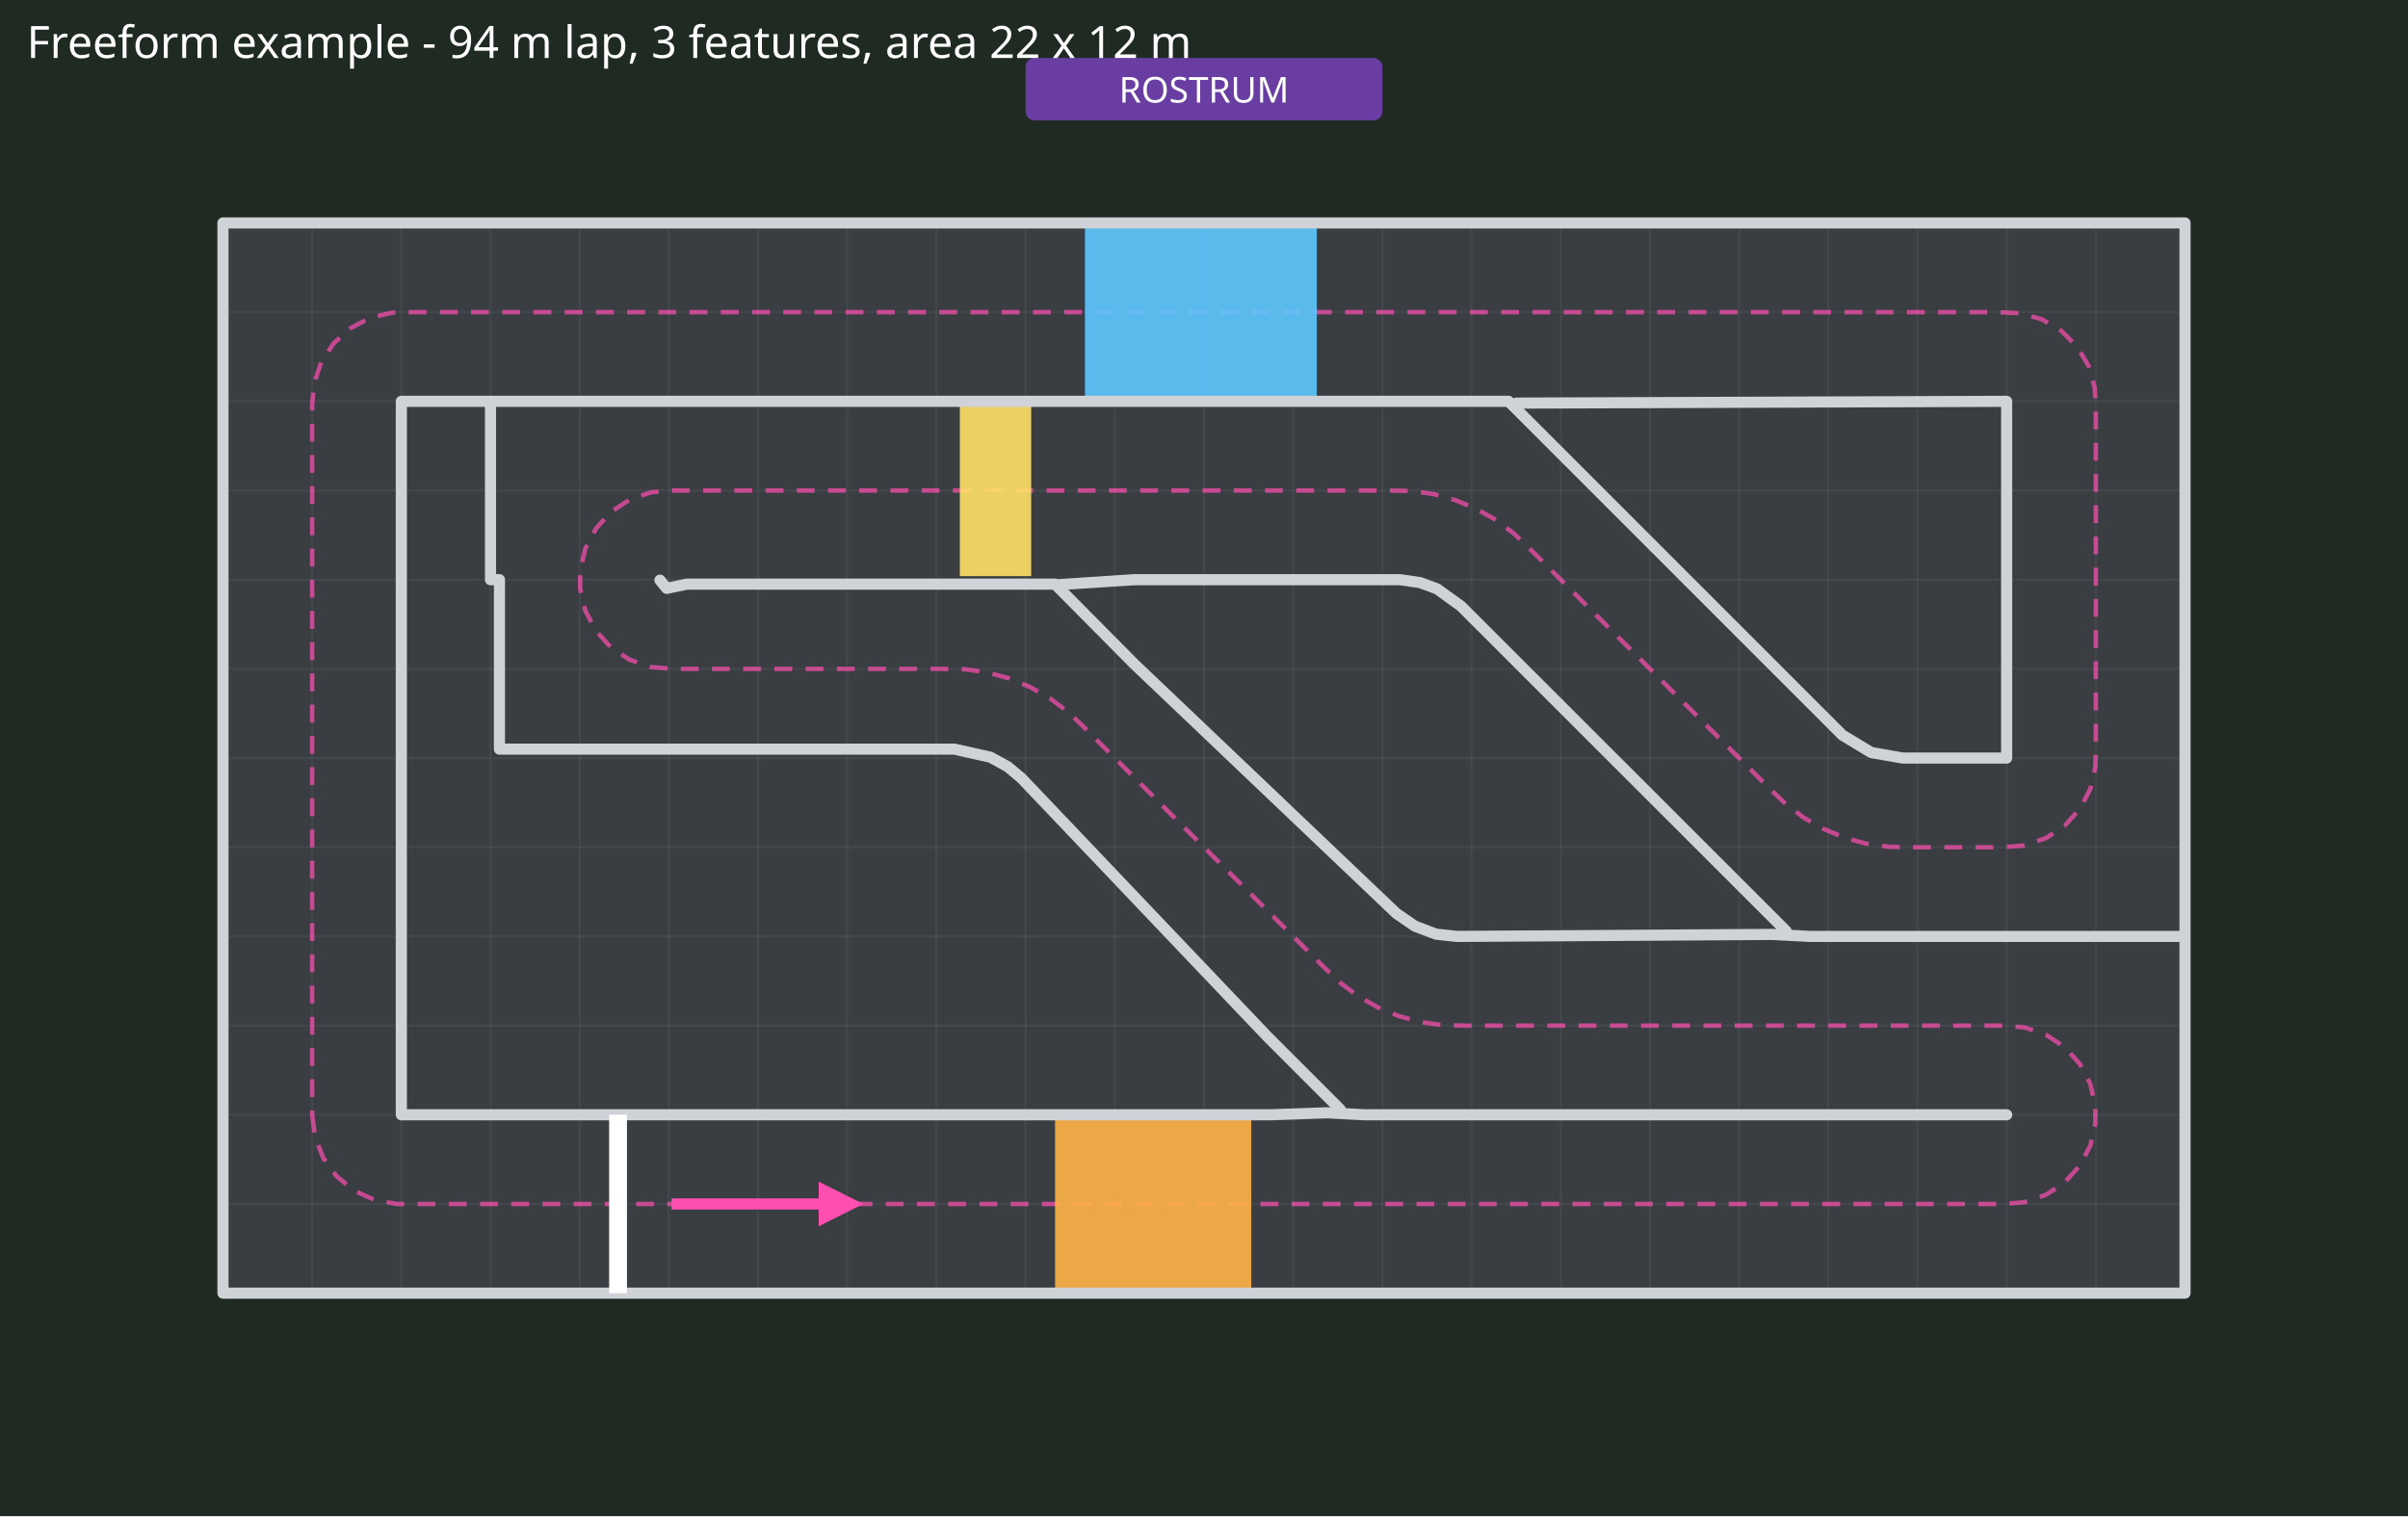
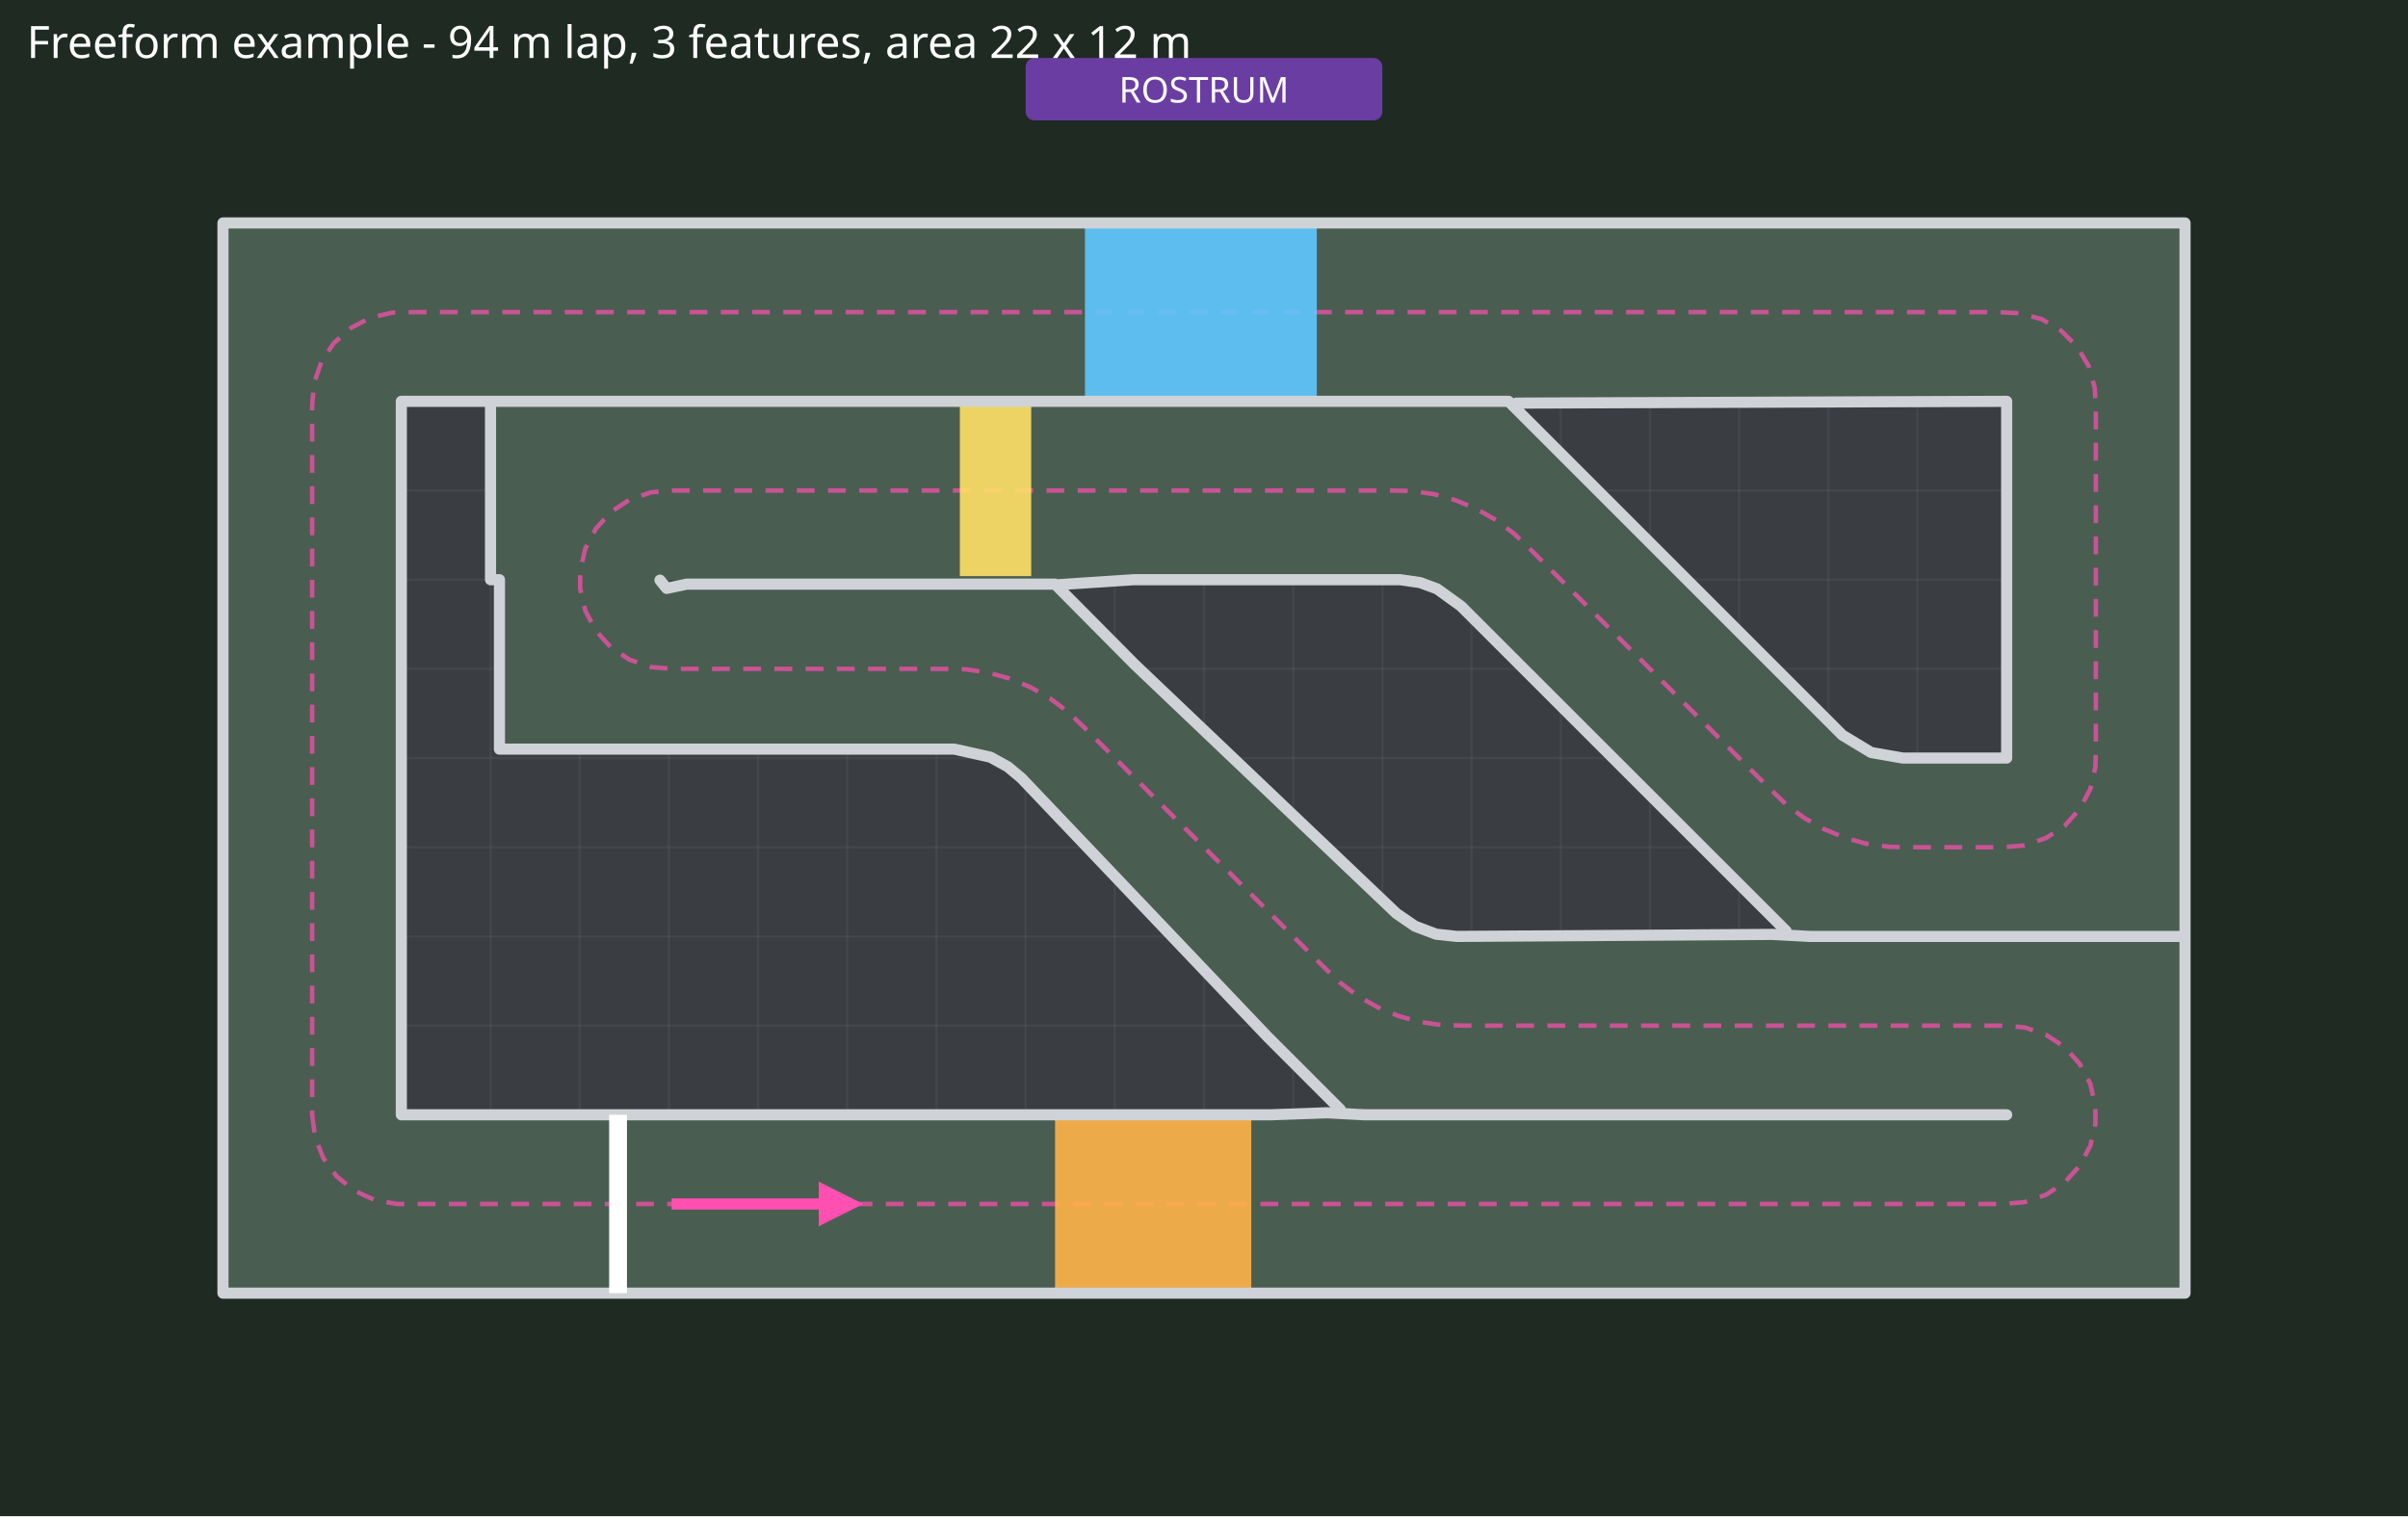
<svg xmlns="http://www.w3.org/2000/svg" width="1080" height="680" viewBox="0 0 1080 680" font-family="sans-serif">
  <defs>
    <marker id="a" viewBox="0 0 10 10" refX="5" refY="5" markerWidth="4" markerHeight="4" orient="auto">
      <path d="M0,0 L10,5 L0,10 z" fill="#ff4fb0" />
    </marker>
  </defs>
  <rect width="100%" height="100%" fill="#1e2a22" />
  <rect x="100.0" y="100.0" width="880.0" height="480.0" fill="#3a3d42" stroke="#888" stroke-width="2" />
  <line x1="100.0" y1="100.0" x2="100.0" y2="580.0" stroke="#ffffff" stroke-opacity="0.05" />
  <line x1="140.0" y1="100.0" x2="140.0" y2="580.0" stroke="#ffffff" stroke-opacity="0.05" />
  <line x1="180.0" y1="100.0" x2="180.0" y2="580.0" stroke="#ffffff" stroke-opacity="0.05" />
  <line x1="220.0" y1="100.0" x2="220.0" y2="580.0" stroke="#ffffff" stroke-opacity="0.05" />
  <line x1="260.0" y1="100.0" x2="260.0" y2="580.0" stroke="#ffffff" stroke-opacity="0.05" />
  <line x1="300.0" y1="100.0" x2="300.0" y2="580.0" stroke="#ffffff" stroke-opacity="0.05" />
  <line x1="340.0" y1="100.0" x2="340.0" y2="580.0" stroke="#ffffff" stroke-opacity="0.05" />
  <line x1="380.0" y1="100.0" x2="380.0" y2="580.0" stroke="#ffffff" stroke-opacity="0.05" />
  <line x1="420.0" y1="100.0" x2="420.0" y2="580.0" stroke="#ffffff" stroke-opacity="0.05" />
  <line x1="460.0" y1="100.0" x2="460.0" y2="580.0" stroke="#ffffff" stroke-opacity="0.05" />
  <line x1="500.0" y1="100.0" x2="500.0" y2="580.0" stroke="#ffffff" stroke-opacity="0.05" />
  <line x1="540.0" y1="100.0" x2="540.0" y2="580.0" stroke="#ffffff" stroke-opacity="0.05" />
  <line x1="580.0" y1="100.0" x2="580.0" y2="580.0" stroke="#ffffff" stroke-opacity="0.05" />
  <line x1="620.0" y1="100.0" x2="620.0" y2="580.0" stroke="#ffffff" stroke-opacity="0.05" />
  <line x1="660.0" y1="100.0" x2="660.0" y2="580.0" stroke="#ffffff" stroke-opacity="0.05" />
  <line x1="700.0" y1="100.0" x2="700.0" y2="580.0" stroke="#ffffff" stroke-opacity="0.05" />
  <line x1="740.0" y1="100.0" x2="740.0" y2="580.0" stroke="#ffffff" stroke-opacity="0.05" />
  <line x1="780.0" y1="100.0" x2="780.0" y2="580.0" stroke="#ffffff" stroke-opacity="0.05" />
  <line x1="820.0" y1="100.0" x2="820.0" y2="580.0" stroke="#ffffff" stroke-opacity="0.05" />
  <line x1="860.0" y1="100.0" x2="860.0" y2="580.0" stroke="#ffffff" stroke-opacity="0.05" />
  <line x1="900.0" y1="100.0" x2="900.0" y2="580.0" stroke="#ffffff" stroke-opacity="0.05" />
  <line x1="940.0" y1="100.0" x2="940.0" y2="580.0" stroke="#ffffff" stroke-opacity="0.05" />
  <line x1="980.0" y1="100.0" x2="980.0" y2="580.0" stroke="#ffffff" stroke-opacity="0.05" />
  <line x1="100.0" y1="580.0" x2="980.0" y2="580.0" stroke="#ffffff" stroke-opacity="0.05" />
  <line x1="100.0" y1="540.0" x2="980.0" y2="540.0" stroke="#ffffff" stroke-opacity="0.05" />
  <line x1="100.0" y1="500.0" x2="980.0" y2="500.0" stroke="#ffffff" stroke-opacity="0.05" />
  <line x1="100.0" y1="460.0" x2="980.0" y2="460.0" stroke="#ffffff" stroke-opacity="0.05" />
  <line x1="100.0" y1="420.0" x2="980.0" y2="420.0" stroke="#ffffff" stroke-opacity="0.05" />
  <line x1="100.0" y1="380.0" x2="980.0" y2="380.0" stroke="#ffffff" stroke-opacity="0.05" />
  <line x1="100.0" y1="340.0" x2="980.0" y2="340.0" stroke="#ffffff" stroke-opacity="0.05" />
  <line x1="100.0" y1="300.0" x2="980.0" y2="300.0" stroke="#ffffff" stroke-opacity="0.05" />
  <line x1="100.0" y1="260.0" x2="980.0" y2="260.0" stroke="#ffffff" stroke-opacity="0.05" />
  <line x1="100.0" y1="220.0" x2="980.0" y2="220.0" stroke="#ffffff" stroke-opacity="0.05" />
  <line x1="100.0" y1="180.0" x2="980.0" y2="180.0" stroke="#ffffff" stroke-opacity="0.05" />
  <line x1="100.0" y1="140.0" x2="980.0" y2="140.0" stroke="#ffffff" stroke-opacity="0.05" />
  <line x1="100.0" y1="100.0" x2="980.0" y2="100.0" stroke="#ffffff" stroke-opacity="0.05" />
+   <path d="M 100.0,500.0 L 100.0,580.0 L 980.0,580.0 L 980.0,420.0 L 653.4,420.0 L 644.1,419.0 L 634.6,415.4 L 626.3,409.7 L 508.9,298.0 L 474.9,264.0 L 299.8,264.0 L 297.1,262.8 L 296.0,260.2 L 626.6,260.0 L 635.9,261.0 L 646.3,265.0 L 654.4,271.0 L 803.4,420.0 L 980.0,420.0 L 980.0,100.0 L 100.0,100.0 Z M 180.0,500.0 L 900.0,500.0 L 603.4,500.0 L 568.3,464.8 L 458.1,349.0 L 452.0,343.9 L 444.2,339.6 L 428.0,336.0 L 224.0,336.0 L 224.0,260.0 L 220.0,260.0 L 220.0,180.0 L 676.6,180.0 L 829.5,332.2 L 838.3,337.2 L 849.1,339.8 L 900.0,340.0 L 900.0,180.0 L 180.0,180.0 Z" fill="#4a5d51" fill-rule="evenodd" />
  <polygon points="140.0,500.0 141.3,510.0 145.0,519.4 151.0,527.6 158.8,534.0 168.0,538.2 178.0,540.0 188.0,540.0 198.0,540.0 208.0,540.0 218.0,540.0 228.0,540.0 238.0,540.0 248.0,540.0 258.0,540.0 268.0,540.0 278.0,540.0 288.0,540.0 298.0,540.0 308.0,540.0 318.0,540.0 328.0,540.0 338.0,540.0 348.0,540.0 358.0,540.0 368.0,540.0 378.0,540.0 388.0,540.0 398.0,540.0 408.0,540.0 418.0,540.0 428.0,540.0 438.0,540.0 448.0,540.0 458.0,540.0 468.0,540.0 478.0,540.0 488.0,540.0 498.0,540.0 508.0,540.0 518.0,540.0 528.0,540.0 538.0,540.0 548.0,540.0 558.0,540.0 568.0,540.0 578.0,540.0 588.0,540.0 598.0,540.0 608.0,540.0 618.0,540.0 628.0,540.0 638.0,540.0 648.0,540.0 658.0,540.0 668.0,540.0 678.0,540.0 688.0,540.0 698.0,540.0 708.0,540.0 718.0,540.0 728.0,540.0 738.0,540.0 748.0,540.0 758.0,540.0 768.0,540.0 778.0,540.0 788.0,540.0 798.0,540.0 808.0,540.0 818.0,540.0 828.0,540.0 838.0,540.0 848.0,540.0 858.0,540.0 868.0,540.0 878.0,540.0 888.0,540.0 898.0,540.0 908.0,539.2 917.6,535.9 926.0,530.4 932.8,522.8 937.5,513.9 939.8,504.0 939.8,496.0 937.5,486.1 932.8,477.2 926.0,469.6 917.6,464.1 908.0,460.8 898.0,460.0 888.0,460.0 877.9,460.0 867.9,460.0 857.8,460.0 847.8,460.0 837.8,460.0 827.8,460.0 817.7,460.0 807.7,460.0 797.6,460.0 787.6,460.0 777.6,460.0 767.5,460.0 757.5,460.0 747.5,460.0 737.4,460.0 727.4,460.0 717.4,460.0 707.3,460.0 697.3,460.0 687.2,460.0 677.2,460.0 667.2,460.0 657.2,460.0 647.1,459.8 637.0,458.4 627.3,455.7 617.9,451.8 609.1,446.8 601.0,440.7 593.7,433.7 586.6,426.6 579.4,419.4 572.2,412.2 565.1,405.1 557.9,397.9 550.8,390.8 543.6,383.6 536.4,376.4 529.2,369.2 522.1,362.1 514.9,354.9 507.8,347.8 500.6,340.6 493.4,333.4 486.3,326.3 479.0,319.3 470.9,313.2 462.1,308.2 452.7,304.3 443.0,301.6 432.9,300.2 422.8,300.0 412.8,300.0 402.7,300.0 392.6,300.0 382.6,300.0 372.5,300.0 362.4,300.0 352.4,300.0 342.3,300.0 332.2,300.0 322.2,300.0 312.1,300.0 302.0,300.0 292.0,299.2 282.4,295.9 274.0,290.4 267.2,282.8 262.5,273.9 260.2,264.0 260.2,256.0 262.5,246.1 267.2,237.2 274.0,229.6 282.4,224.1 292.0,220.8 302.0,220.0 312.0,220.0 322.0,220.0 332.1,220.0 342.1,220.0 352.1,220.0 362.2,220.0 372.2,220.0 382.2,220.0 392.2,220.0 402.3,220.0 412.3,220.0 422.3,220.0 432.4,220.0 442.4,220.0 452.4,220.0 462.4,220.0 472.4,220.0 482.5,220.0 492.5,220.0 502.5,220.0 512.6,220.0 522.6,220.0 532.6,220.0 542.6,220.0 552.7,220.0 562.7,220.0 572.7,220.0 582.8,220.0 592.8,220.0 602.8,220.0 612.8,220.0 622.8,220.0 632.9,220.2 643.0,221.6 652.7,224.3 662.1,228.2 670.9,233.2 679.0,239.3 686.3,246.3 693.4,253.4 700.6,260.6 707.8,267.8 714.9,274.9 722.1,282.1 729.2,289.2 736.4,296.4 743.6,303.6 750.8,310.8 757.9,317.9 765.1,325.1 772.2,332.2 779.4,339.4 786.6,346.6 793.7,353.7 801.0,360.7 809.1,366.8 817.9,371.8 827.3,375.7 837.0,378.4 847.1,379.8 857.2,380.0 867.4,380.0 877.6,380.0 887.8,380.0 898.0,380.0 908.0,379.2 917.6,375.9 926.0,370.4 932.8,362.8 937.5,353.9 939.8,344.0 940.0,334.0 940.0,324.0 940.0,314.0 940.0,304.0 940.0,294.0 940.0,284.0 940.0,274.0 940.0,264.0 940.0,254.0 940.0,244.0 940.0,234.0 940.0,224.0 940.0,214.0 940.0,204.0 940.0,194.0 940.0,184.0 939.5,174.0 936.8,164.2 931.6,155.5 924.5,148.4 915.8,143.2 906.0,140.5 896.0,140.0 886.0,140.0 876.0,140.0 866.0,140.0 856.0,140.0 846.0,140.0 836.0,140.0 826.0,140.0 816.0,140.0 806.0,140.0 796.0,140.0 786.0,140.0 776.0,140.0 766.0,140.0 756.0,140.0 746.0,140.0 736.0,140.0 726.0,140.0 716.0,140.0 706.0,140.0 696.0,140.0 686.0,140.0 676.0,140.0 666.0,140.0 656.0,140.0 646.0,140.0 636.0,140.0 626.0,140.0 616.0,140.0 606.0,140.0 596.0,140.0 586.0,140.0 576.0,140.0 566.0,140.0 556.0,140.0 546.0,140.0 536.0,140.0 526.0,140.0 516.0,140.0 506.0,140.0 496.0,140.0 486.0,140.0 476.0,140.0 466.0,140.0 456.0,140.0 446.0,140.0 436.0,140.0 426.0,140.0 416.0,140.0 406.0,140.0 396.0,140.0 386.0,140.0 376.0,140.0 366.0,140.0 356.0,140.0 346.0,140.0 336.0,140.0 326.0,140.0 316.0,140.0 306.0,140.0 296.0,140.0 286.0,140.0 276.0,140.0 266.0,140.0 256.0,140.0 246.0,140.0 236.0,140.0 226.0,140.0 216.0,140.0 206.0,140.0 196.0,140.0 186.0,140.0 176.0,140.2 166.1,142.5 157.2,147.2 149.6,154.0 144.1,162.4 140.8,172.0 140.0,182.0 140.0,192.0 140.0,202.0 140.0,212.0 140.0,222.0 140.0,232.0 140.0,242.0 140.0,252.0 140.0,262.0 140.0,272.0 140.0,282.0 140.0,292.0 140.0,302.0 140.0,312.0 140.0,322.0 140.0,332.0 140.0,342.0 140.0,352.0 140.0,362.0 140.0,372.0 140.0,382.0 140.0,392.0 140.0,402.0 140.0,412.0 140.0,422.0 140.0,432.0 140.0,442.0 140.0,452.0 140.0,462.0 140.0,472.0 140.0,482.0 140.0,492.0" fill="none" stroke="#ff4fb0" stroke-width="2" stroke-dasharray="8 6" opacity="0.7" />
  <polygon points="561.2,501.6 561.2,578.4 473.2,578.4 473.2,501.6" fill="#ffb347" opacity="0.9" />
  <polygon points="462.5,181.6 462.5,258.4 430.5,258.4 430.5,181.6" fill="#ffe066" opacity="0.9" />
  <polygon points="486.6,178.4 486.6,101.6 590.6,101.6 590.6,178.4" fill="#5ec8ff" opacity="0.9" />
  <polyline points="475.2,262.2 508.6,260.0 627.9,260.0 636.9,261.3 644.5,264.1 655.3,271.9 801.1,417.6" fill="none" stroke="#cfd2d6" stroke-width="5" stroke-linejoin="round" stroke-linecap="round" />
  <polyline points="960.0,420.0 980.0,420.0 980.0,100.0 100.0,100.0 100.0,580.0 980.0,580.0 980.0,420.0 811.7,420.0 794.9,419.1 653.4,420.0 644.1,419.0 634.6,415.4 626.3,409.7 508.9,298.0 473.2,262.0 308.0,262.0 299.0,263.9 296.0,260.2" fill="none" stroke="#cfd2d6" stroke-width="5" stroke-linejoin="round" stroke-linecap="round" />
  <polyline points="601.1,497.6 568.3,464.8 458.1,349.0 452.0,343.9 444.2,339.6 428.0,336.0 224.0,336.0 224.0,260.0 220.0,260.0 220.0,180.0 676.6,180.0 826.3,329.7 839.2,337.5 853.4,340.0 900.0,340.0 900.0,180.0 680.1,180.8" fill="none" stroke="#cfd2d6" stroke-width="5" stroke-linejoin="round" stroke-linecap="round" />
  <polyline points="219.6,180.0 180.0,180.0 180.0,500.0 570.0,500.0 595.2,499.1 612.0,500.0 900.0,500.0" fill="none" stroke="#cfd2d6" stroke-width="5" stroke-linejoin="round" stroke-linecap="round" />
  <line x1="277.2" y1="500.0" x2="277.2" y2="580.0" stroke="#ffffff" stroke-width="8" />
  <line x1="301.2" y1="540.0" x2="377.2" y2="540.0" stroke="#ff4fb0" stroke-width="5" marker-end="url(#a)" />
  <rect x="460.0" y="26.0" width="160" height="28" rx="4" fill="#6a3da3" />
  <text x="540.0" y="46.0" fill="#fff" font-size="16" text-anchor="middle">ROSTRUM</text>
  <text x="12" y="26" fill="#fff" font-size="20">Freeform example  -  94 m lap, 3 features, area 22 x 12 m</text>
</svg>
